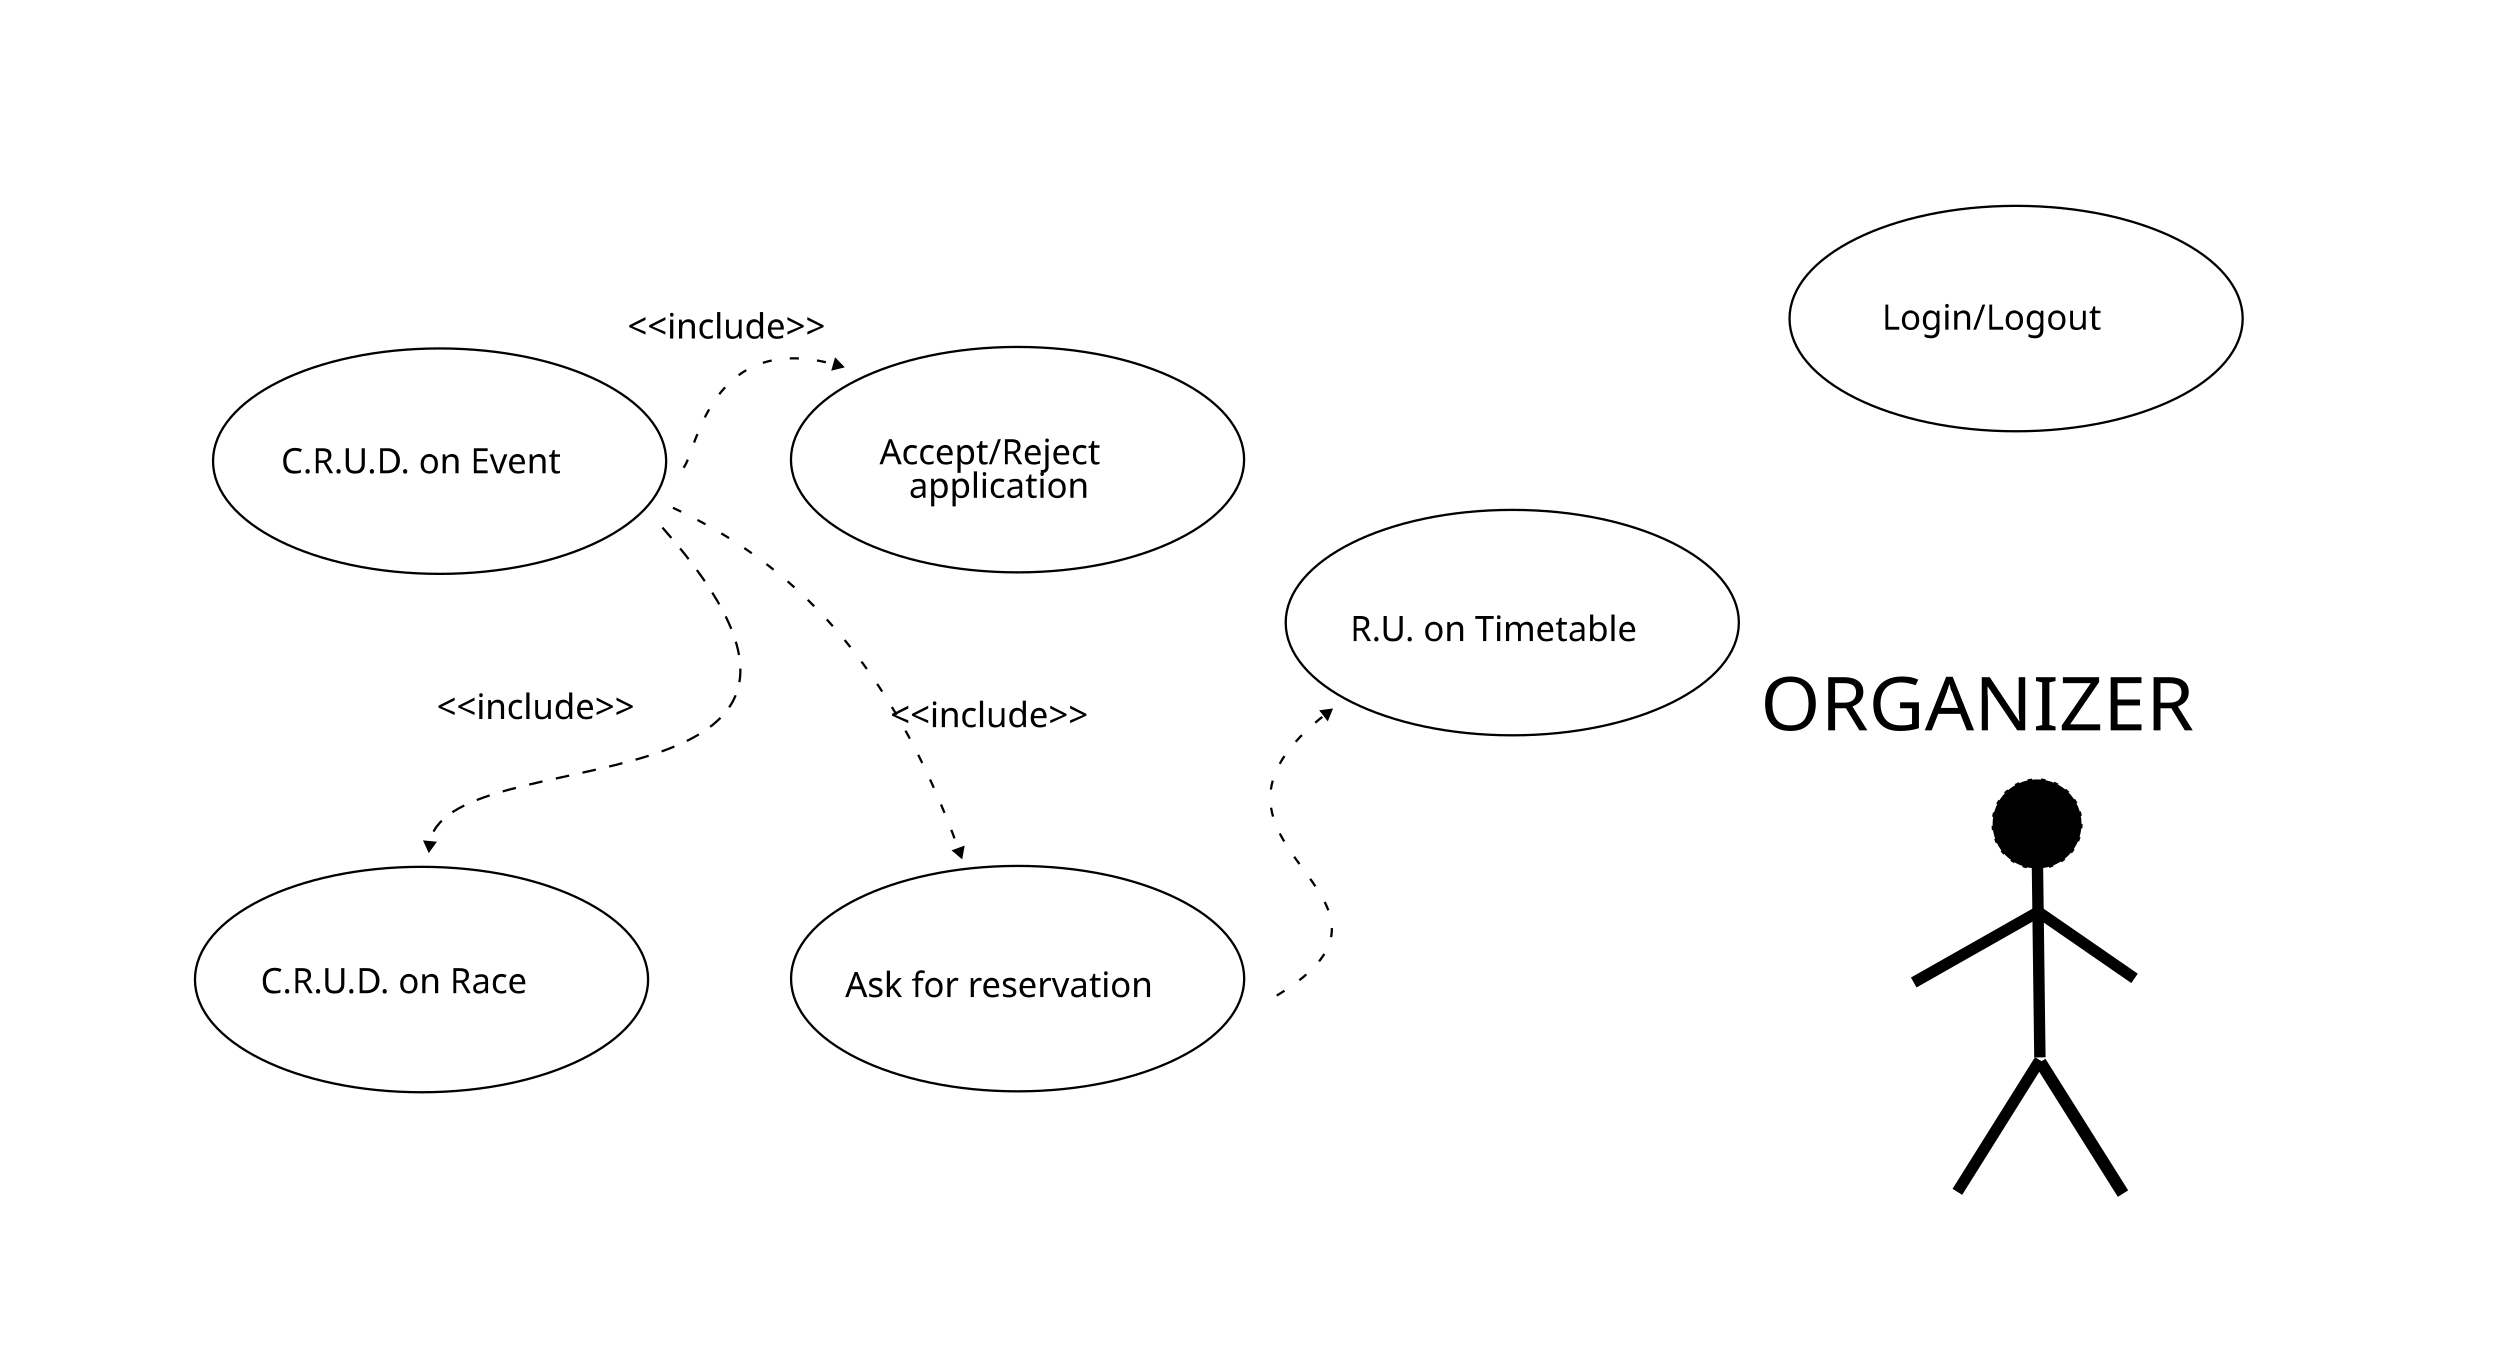
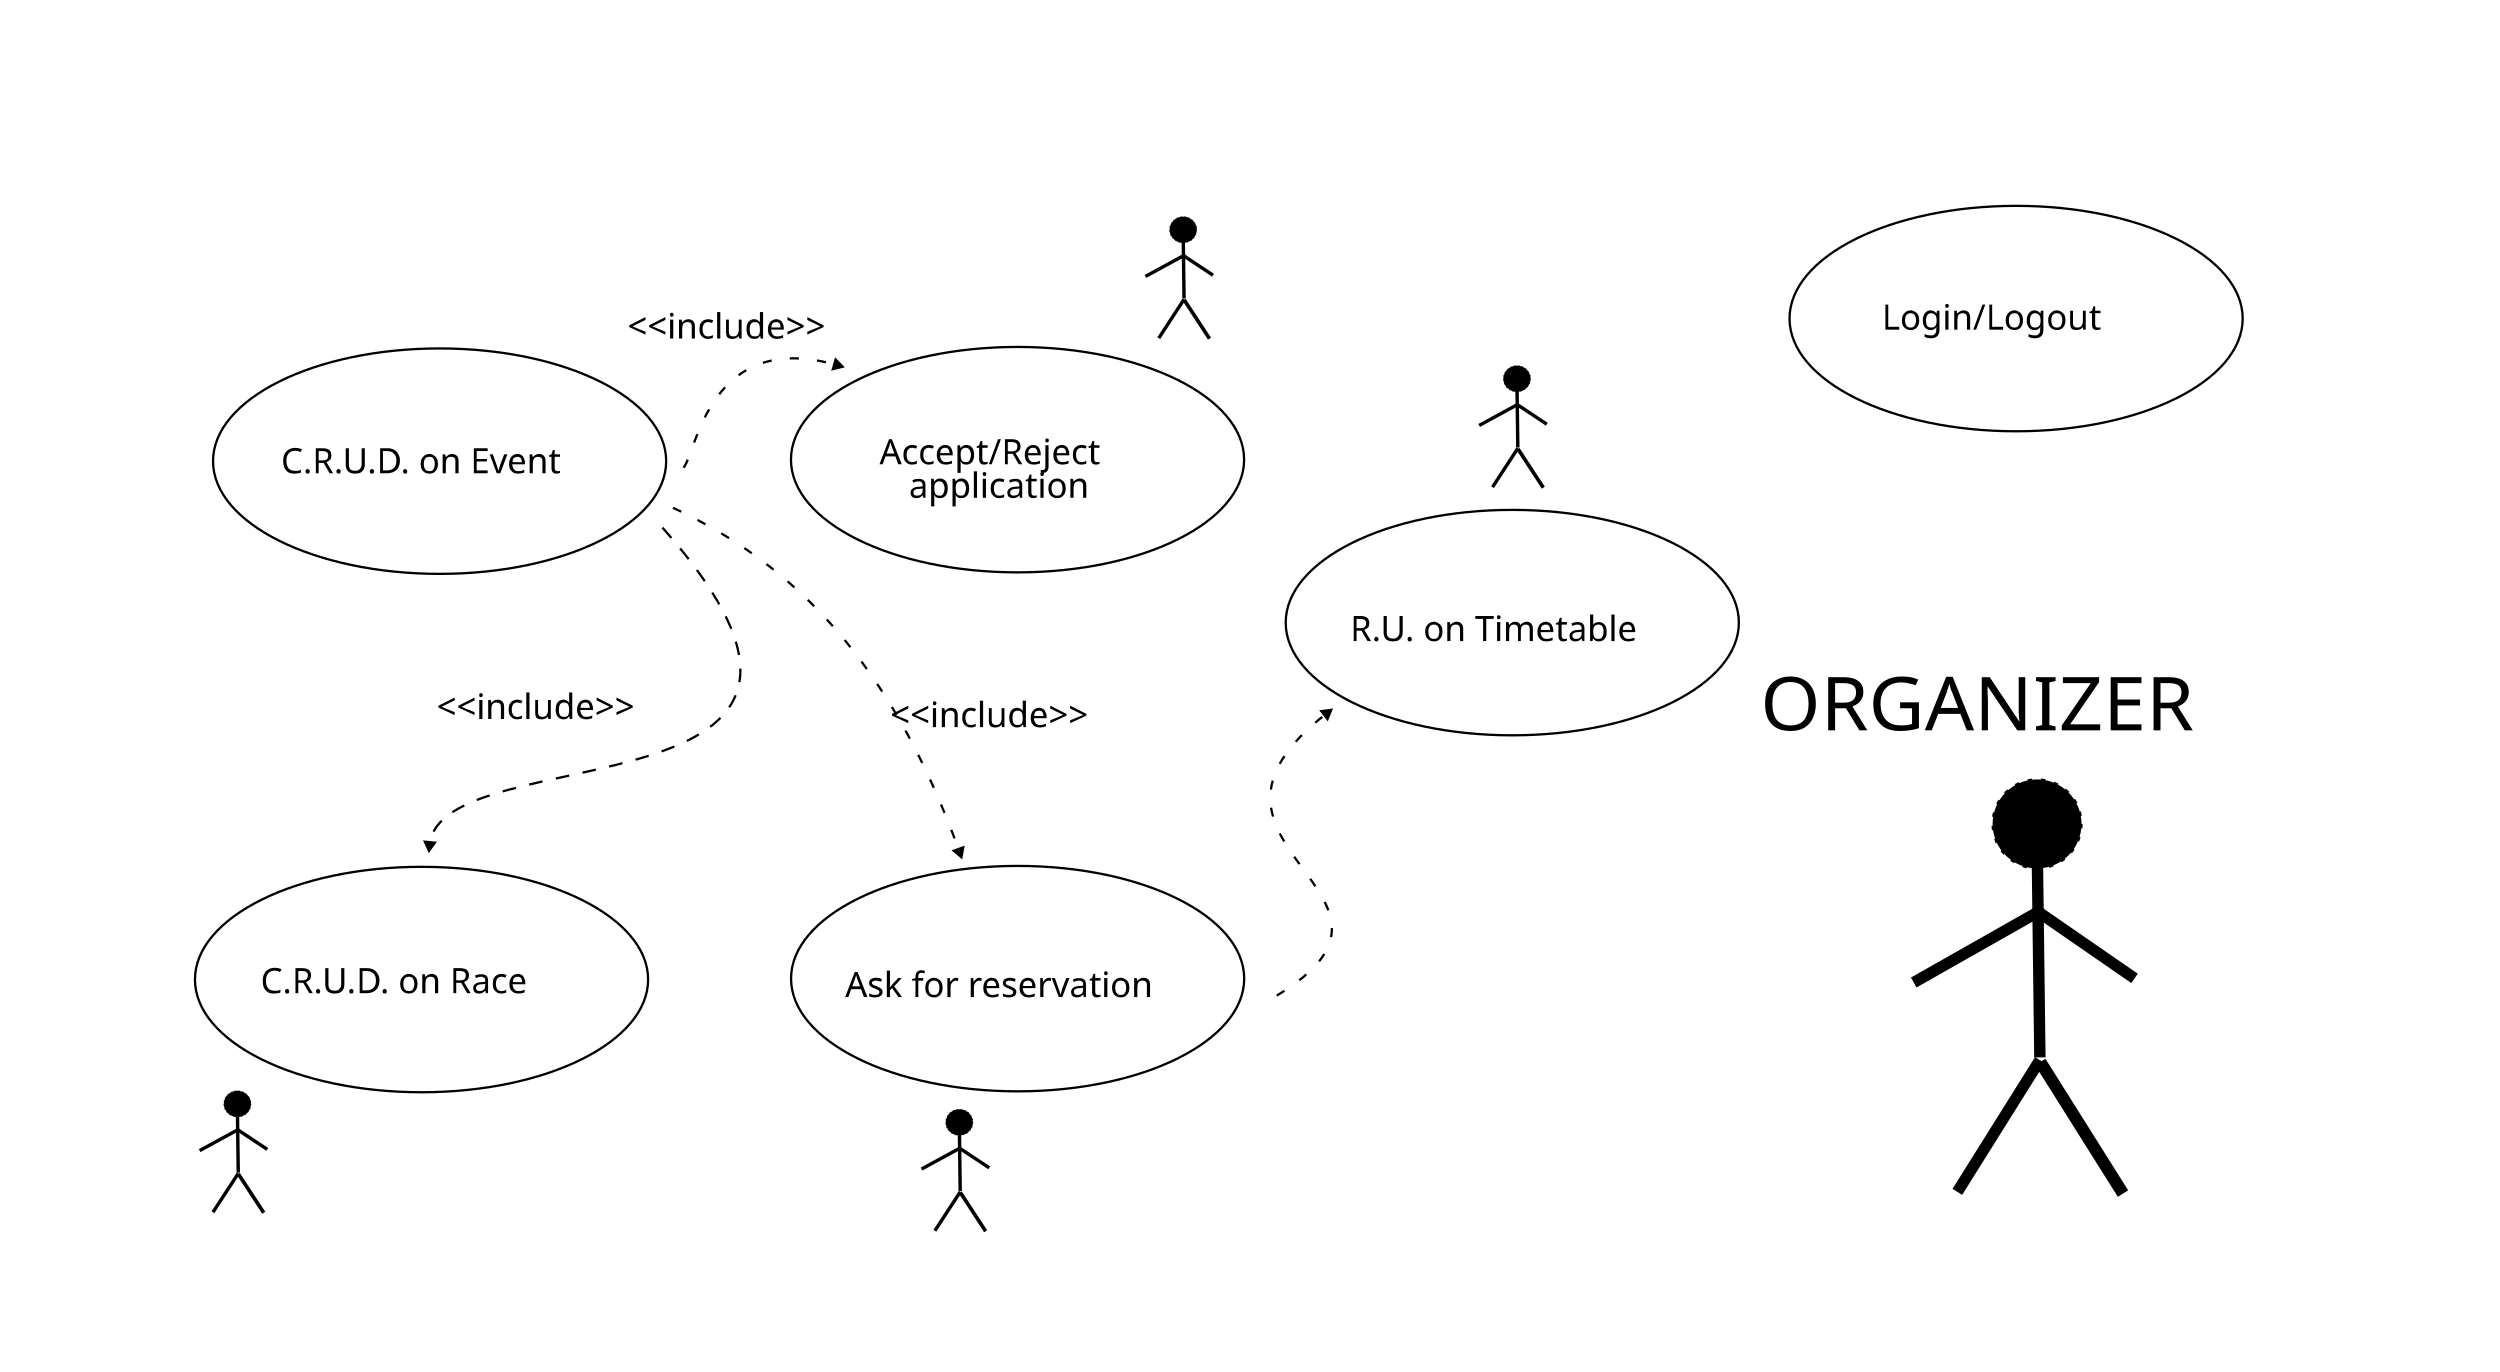
<svg xmlns="http://www.w3.org/2000/svg" width="109.789mm" height="60.24mm" viewBox="0 0 109.789 60.24" version="1.1" id="svg1">
  <defs id="defs1">
    <rect x="281.616" y="70.315" width="1.36" height="5.848" id="rect2" />
    <marker style="overflow:visible" id="Triangle" refX="0" refY="0" orient="auto-start-reverse" markerWidth="1" markerHeight="1" viewBox="0 0 1 1" preserveAspectRatio="xMidYMid">
      <path transform="scale(0.5)" style="fill:context-stroke;fill-rule:evenodd;stroke:context-stroke;stroke-width:1pt" d="M 5.77,0 -2.88,5 V -5 Z" id="path135" />
    </marker>
    <marker style="overflow:visible" id="Triangle-3" refX="0" refY="0" orient="auto-start-reverse" markerWidth="1" markerHeight="1" viewBox="0 0 1 1" preserveAspectRatio="xMidYMid">
      <path transform="scale(0.5)" style="fill:context-stroke;fill-rule:evenodd;stroke:context-stroke;stroke-width:1pt" d="M 5.77,0 -2.88,5 V -5 Z" id="path135-6" />
    </marker>
    <rect x="212.676" y="121.963" width="2.73" height="8.101" id="rect4" />
    <marker style="overflow:visible" id="Triangle-0" refX="0" refY="0" orient="auto-start-reverse" markerWidth="1" markerHeight="1" viewBox="0 0 1 1" preserveAspectRatio="xMidYMid">
      <path transform="scale(0.5)" style="fill:context-stroke;fill-rule:evenodd;stroke:context-stroke;stroke-width:1pt" d="M 5.77,0 -2.88,5 V -5 Z" id="path135-2" />
    </marker>
  </defs>
  <g id="layer1" transform="translate(-30.69524,-21.62401)">
    <text xml:space="preserve" style="font-style:normal;font-variant:normal;font-weight:normal;font-stretch:normal;font-size:1.534px;line-height:1.463px;font-family:Sans;-inkscape-font-specification:'Sans, Normal';font-variant-ligatures:normal;font-variant-caps:normal;font-variant-numeric:normal;font-variant-east-asian:normal;text-align:center;text-anchor:middle;fill:#000000;fill-opacity:1;stroke:#000000;stroke-width:0;stroke-miterlimit:3;stroke-dasharray:none;stroke-dashoffset:0;stroke-opacity:1" x="75.998" y="41.765" id="text1" transform="scale(0.9941409,1.005894)">
      <tspan style="font-style:normal;font-variant:normal;font-weight:normal;font-stretch:normal;font-size:1.534px;line-height:1.463px;font-family:Sans;-inkscape-font-specification:'Sans, Normal';font-variant-ligatures:normal;font-variant-caps:normal;font-variant-numeric:normal;font-variant-east-asian:normal;text-align:center;text-anchor:middle;fill:#000000;fill-opacity:1;stroke:#000000;stroke-width:0;stroke-miterlimit:3;stroke-dasharray:none;stroke-dashoffset:0;stroke-opacity:1" x="75.998" y="41.765" id="tspan2">Accept/Reject</tspan>
      <tspan style="font-style:normal;font-variant:normal;font-weight:normal;font-stretch:normal;font-size:1.534px;line-height:1.463px;font-family:Sans;-inkscape-font-specification:'Sans, Normal';font-variant-ligatures:normal;font-variant-caps:normal;font-variant-numeric:normal;font-variant-east-asian:normal;text-align:center;text-anchor:middle;fill:#000000;fill-opacity:1;stroke:#000000;stroke-width:0;stroke-miterlimit:3;stroke-dasharray:none;stroke-dashoffset:0;stroke-opacity:1" x="75.998" y="43.228" id="tspan5">application</tspan>
    </text>
    <ellipse style="fill:none;stroke:#000000;stroke-width:0.101;stroke-dasharray:none" id="path1" cx="75.381" cy="41.81" rx="9.95" ry="4.95" />
    <text xml:space="preserve" style="font-style:normal;font-variant:normal;font-weight:normal;font-stretch:normal;font-size:1.534px;line-height:1.463px;font-family:Sans;-inkscape-font-specification:'Sans, Normal';font-variant-ligatures:normal;font-variant-caps:normal;font-variant-numeric:normal;font-variant-east-asian:normal;text-align:center;text-anchor:middle;fill:#000000;fill-opacity:1;stroke:#000000;stroke-width:0;stroke-miterlimit:3;stroke-dasharray:none;stroke-dashoffset:0;stroke-opacity:1" x="76.002" y="65.026" id="text1-2" transform="scale(0.9941409,1.005894)">
      <tspan style="font-style:normal;font-variant:normal;font-weight:normal;font-stretch:normal;font-size:1.534px;line-height:1.463px;font-family:Sans;-inkscape-font-specification:'Sans, Normal';font-variant-ligatures:normal;font-variant-caps:normal;font-variant-numeric:normal;font-variant-east-asian:normal;text-align:center;text-anchor:middle;fill:#000000;fill-opacity:1;stroke:#000000;stroke-width:0;stroke-miterlimit:3;stroke-dasharray:none;stroke-dashoffset:0;stroke-opacity:1" x="76.002" y="65.026" id="tspan5-6">Ask for reservation</tspan>
    </text>
    <ellipse style="fill:none;stroke:#000000;stroke-width:0.101;stroke-dasharray:none" id="path1-1" cx="75.385" cy="64.601" rx="9.95" ry="4.95" />
    <text xml:space="preserve" style="font-style:normal;font-variant:normal;font-weight:normal;font-stretch:normal;font-size:1.534px;line-height:1.463px;font-family:Sans;-inkscape-font-specification:'Sans, Normal';font-variant-ligatures:normal;font-variant-caps:normal;font-variant-numeric:normal;font-variant-east-asian:normal;text-align:center;text-anchor:middle;fill:#000000;fill-opacity:1;stroke:#000000;stroke-width:0;stroke-miterlimit:3;stroke-dasharray:none;stroke-dashoffset:0;stroke-opacity:1" x="50.469" y="42.16" id="text1-7" transform="scale(0.9941409,1.005894)">
      <tspan style="font-style:normal;font-variant:normal;font-weight:normal;font-stretch:normal;font-size:1.534px;line-height:1.463px;font-family:Sans;-inkscape-font-specification:'Sans, Normal';font-variant-ligatures:normal;font-variant-caps:normal;font-variant-numeric:normal;font-variant-east-asian:normal;text-align:center;text-anchor:middle;fill:#000000;fill-opacity:1;stroke:#000000;stroke-width:0;stroke-miterlimit:3;stroke-dasharray:none;stroke-dashoffset:0;stroke-opacity:1" x="50.469" y="42.16" id="tspan5-2">C.R.U.D. on Event</tspan>
    </text>
    <ellipse style="fill:none;stroke:#000000;stroke-width:0.101;stroke-dasharray:none" id="path1-0" cx="50.001" cy="41.876" rx="9.95" ry="4.95" />
    <text xml:space="preserve" transform="matrix(0.2645833,0,0,0.2645833,-15.41616,-25.62161)" id="text4" style="font-style:normal;font-variant:normal;font-weight:normal;font-stretch:normal;font-size:8px;line-height:8.099px;font-family:Sans;-inkscape-font-specification:'Sans, Normal';font-variant-ligatures:normal;font-variant-caps:normal;font-variant-numeric:normal;font-variant-east-asian:normal;text-align:center;white-space:pre;shape-inside:url(#rect4);display:inline;fill:#000000;fill-opacity:1;stroke:#000000;stroke-width:0.378;stroke-miterlimit:3;stroke-dasharray:none;stroke-dashoffset:0;stroke-opacity:1" />
    <ellipse style="fill:#000000;fill-opacity:1;stroke:#000000;stroke-width:0.098;stroke-miterlimit:3;stroke-dasharray:0.195, 0.391;stroke-dashoffset:0;stroke-opacity:1" id="path13" cx="120.154" cy="57.807" rx="1.952" ry="1.955" />
    <path style="fill:#000000;fill-opacity:1;stroke:#000000;stroke-width:0.5;stroke-miterlimit:3;stroke-dasharray:none;stroke-dashoffset:0;stroke-opacity:1" d="M 120.147,57.777 120.278,68.061" id="path14" />
    <path style="fill:#000000;fill-opacity:1;stroke:#000000;stroke-width:0.5;stroke-miterlimit:3;stroke-dasharray:none;stroke-dashoffset:0;stroke-opacity:1" d="m 120.142,61.707 -5.404,3.063" id="path15" />
    <path style="fill:#000000;fill-opacity:1;stroke:#000000;stroke-width:0.5;stroke-miterlimit:3;stroke-dasharray:none;stroke-dashoffset:0;stroke-opacity:1" d="m 124.434,64.59 -4.375,-3.022" id="path16" />
    <path style="fill:#000000;fill-opacity:1;stroke:#000000;stroke-width:0.5;stroke-miterlimit:3;stroke-dasharray:none;stroke-dashoffset:0;stroke-opacity:1" d="m 120.275,68.183 -3.622,5.782" id="path17" />
    <path style="fill:#000000;fill-opacity:1;stroke:#000000;stroke-width:0.536;stroke-miterlimit:3;stroke-dasharray:none;stroke-dashoffset:0;stroke-opacity:1" d="m 123.928,74.041 -3.633,-5.778" id="path18" />
    <text xml:space="preserve" style="font-style:normal;font-variant:normal;font-weight:normal;font-stretch:normal;font-size:3.329px;line-height:3.175px;font-family:Sans;-inkscape-font-specification:'Sans, Normal';font-variant-ligatures:normal;font-variant-caps:normal;font-variant-numeric:normal;font-variant-east-asian:normal;text-align:center;text-anchor:middle;fill:#000000;fill-opacity:1;stroke:#000000;stroke-width:0.001;stroke-miterlimit:3;stroke-dasharray:none;stroke-dashoffset:0;stroke-opacity:1" x="117.622" y="54.655" id="text1-2-1-8" transform="scale(1.017891,0.9824237)">
      <tspan style="font-style:normal;font-variant:normal;font-weight:normal;font-stretch:normal;font-size:3.329px;line-height:3.175px;font-family:Sans;-inkscape-font-specification:'Sans, Normal';font-variant-ligatures:normal;font-variant-caps:normal;font-variant-numeric:normal;font-variant-east-asian:normal;text-align:center;text-anchor:middle;fill:#000000;fill-opacity:1;stroke:#000000;stroke-width:0.001;stroke-miterlimit:3;stroke-dasharray:none;stroke-dashoffset:0;stroke-opacity:1" x="117.622" y="54.655" id="tspan9">ORGANIZER</tspan>
    </text>
    <text xml:space="preserve" style="font-style:normal;font-variant:normal;font-weight:normal;font-stretch:normal;font-size:1.534px;line-height:1.463px;font-family:Sans;-inkscape-font-specification:'Sans, Normal';font-variant-ligatures:normal;font-variant-caps:normal;font-variant-numeric:normal;font-variant-east-asian:normal;text-align:center;text-anchor:middle;fill:#000000;fill-opacity:1;stroke:#000000;stroke-width:0;stroke-miterlimit:3;stroke-dasharray:none;stroke-dashoffset:0;stroke-opacity:1" x="119.849" y="35.891" id="text1-2-8-3-5" transform="scale(0.9941409,1.005894)">
      <tspan style="font-style:normal;font-variant:normal;font-weight:normal;font-stretch:normal;font-size:1.534px;line-height:1.463px;font-family:Sans;-inkscape-font-specification:'Sans, Normal';font-variant-ligatures:normal;font-variant-caps:normal;font-variant-numeric:normal;font-variant-east-asian:normal;text-align:center;text-anchor:middle;fill:#000000;fill-opacity:1;stroke:#000000;stroke-width:0;stroke-miterlimit:3;stroke-dasharray:none;stroke-dashoffset:0;stroke-opacity:1" x="119.849" y="35.891" id="tspan1">Login/Logout</tspan>
    </text>
    <ellipse style="fill:none;stroke:#000000;stroke-width:0.101;stroke-dasharray:none" id="path1-10-1-3-0" cx="119.234" cy="35.614" rx="9.95" ry="4.95" />
    <text xml:space="preserve" style="font-style:normal;font-variant:normal;font-weight:normal;font-stretch:normal;font-size:1.534px;line-height:1.463px;font-family:Sans;-inkscape-font-specification:'Sans, Normal';font-variant-ligatures:normal;font-variant-caps:normal;font-variant-numeric:normal;font-variant-east-asian:normal;text-align:center;text-anchor:middle;fill:#000000;fill-opacity:1;stroke:#000000;stroke-width:0;stroke-miterlimit:3;stroke-dasharray:none;stroke-dashoffset:0;stroke-opacity:1" x="55.533" y="52.887" id="text1-2-8-3-53-1-6-9" transform="scale(0.9941409,1.005894)">
      <tspan style="font-style:normal;font-variant:normal;font-weight:normal;font-stretch:normal;font-size:1.534px;line-height:1.463px;font-family:Sans;-inkscape-font-specification:'Sans, Normal';font-variant-ligatures:normal;font-variant-caps:normal;font-variant-numeric:normal;font-variant-east-asian:normal;text-align:center;text-anchor:middle;fill:#000000;fill-opacity:1;stroke:#000000;stroke-width:0;stroke-miterlimit:3;stroke-dasharray:none;stroke-dashoffset:0;stroke-opacity:1" x="55.533" y="52.887" id="tspan11-0-5-2-2-3">&lt;&lt;include&gt;&gt;</tspan>
    </text>
    <text xml:space="preserve" style="font-style:normal;font-variant:normal;font-weight:normal;font-stretch:normal;font-size:1.534px;line-height:1.463px;font-family:Sans;-inkscape-font-specification:'Sans, Normal';font-variant-ligatures:normal;font-variant-caps:normal;font-variant-numeric:normal;font-variant-east-asian:normal;text-align:center;text-anchor:middle;fill:#000000;fill-opacity:1;stroke:#000000;stroke-width:0;stroke-miterlimit:3;stroke-dasharray:none;stroke-dashoffset:0;stroke-opacity:1" x="75.573" y="53.241" id="text1-2-8-3-53-1-6-9-3" transform="scale(0.9941409,1.005894)">
      <tspan style="font-style:normal;font-variant:normal;font-weight:normal;font-stretch:normal;font-size:1.534px;line-height:1.463px;font-family:Sans;-inkscape-font-specification:'Sans, Normal';font-variant-ligatures:normal;font-variant-caps:normal;font-variant-numeric:normal;font-variant-east-asian:normal;text-align:center;text-anchor:middle;fill:#000000;fill-opacity:1;stroke:#000000;stroke-width:0;stroke-miterlimit:3;stroke-dasharray:none;stroke-dashoffset:0;stroke-opacity:1" x="75.573" y="53.241" id="tspan11-0-5-2-2-3-6">&lt;&lt;include&gt;&gt;</tspan>
    </text>
    <text xml:space="preserve" style="font-style:normal;font-variant:normal;font-weight:normal;font-stretch:normal;font-size:1.534px;line-height:1.463px;font-family:Sans;-inkscape-font-specification:'Sans, Normal';font-variant-ligatures:normal;font-variant-caps:normal;font-variant-numeric:normal;font-variant-east-asian:normal;text-align:center;text-anchor:middle;fill:#000000;fill-opacity:1;stroke:#000000;stroke-width:0;stroke-miterlimit:3;stroke-dasharray:none;stroke-dashoffset:0;stroke-opacity:1" x="63.962" y="36.278" id="text1-2-8-3-53-1-6-9-6" transform="scale(0.9941409,1.005894)">
      <tspan style="font-style:normal;font-variant:normal;font-weight:normal;font-stretch:normal;font-size:1.534px;line-height:1.463px;font-family:Sans;-inkscape-font-specification:'Sans, Normal';font-variant-ligatures:normal;font-variant-caps:normal;font-variant-numeric:normal;font-variant-east-asian:normal;text-align:center;text-anchor:middle;fill:#000000;fill-opacity:1;stroke:#000000;stroke-width:0;stroke-miterlimit:3;stroke-dasharray:none;stroke-dashoffset:0;stroke-opacity:1" x="63.962" y="36.278" id="tspan11-0-5-2-2-3-1">&lt;&lt;include&gt;&gt;</tspan>
    </text>
    <path style="fill:none;stroke:#000000;stroke-width:0.1;stroke-miterlimit:3;stroke-dasharray:0.6, 0.6;marker-end:url(#Triangle-3)" d="m 59.787,44.794 c 11.535,13.047 -9.745,9.03 -10.228,13.942" id="path7-1" />
    <g id="g2" transform="translate(-30.85084,37.98794)">
      <text xml:space="preserve" style="font-style:normal;font-variant:normal;font-weight:normal;font-stretch:normal;font-size:1.534px;line-height:1.463px;font-family:Sans;-inkscape-font-specification:'Sans, Normal';font-variant-ligatures:normal;font-variant-caps:normal;font-variant-numeric:normal;font-variant-east-asian:normal;text-align:center;text-anchor:middle;fill:#000000;fill-opacity:1;stroke:#000000;stroke-width:0;stroke-miterlimit:3;stroke-dasharray:none;stroke-dashoffset:0;stroke-opacity:1" x="80.703" y="27.092" id="text1-5" transform="scale(0.9941409,1.005894)">
        <tspan style="font-style:normal;font-variant:normal;font-weight:normal;font-stretch:normal;font-size:1.534px;line-height:1.463px;font-family:Sans;-inkscape-font-specification:'Sans, Normal';font-variant-ligatures:normal;font-variant-caps:normal;font-variant-numeric:normal;font-variant-east-asian:normal;text-align:center;text-anchor:middle;fill:#000000;fill-opacity:1;stroke:#000000;stroke-width:0;stroke-miterlimit:3;stroke-dasharray:none;stroke-dashoffset:0;stroke-opacity:1" x="80.703" y="27.092" id="tspan5-22">C.R.U.D. on Race</tspan>
      </text>
      <ellipse style="fill:none;stroke:#000000;stroke-width:0.101;stroke-dasharray:none" id="path1-8" cx="80.058" cy="26.653" rx="9.95" ry="4.95" />
    </g>
    <path style="fill:none;stroke:#000000;stroke-width:0.1;stroke-miterlimit:3;stroke-dasharray:0.4, 0.8;marker-end:url(#Triangle)" d="m 60.25,43.924 c 5.27,2.452 9.564,6.727 12.581,15.106" id="path2" />
    <path style="fill:none;stroke:#000000;stroke-width:0.1;stroke-miterlimit:3;stroke-dasharray:0.4, 0.8;marker-end:url(#Triangle)" d="m 60.713,42.162 c 0.559,-0.608 1.103,-6.127 6.741,-4.504" id="path3" />
    <path style="fill:none;stroke:#000000;stroke-width:0.1;stroke-miterlimit:3;stroke-dasharray:0.4, 0.8;marker-end:url(#Triangle-0)" d="m 86.765,65.346 c 7.434,-4.489 -5.338,-6.554 2.192,-12.393" id="path3-7" />
    <text xml:space="preserve" style="font-style:normal;font-variant:normal;font-weight:normal;font-stretch:normal;font-size:1.534px;line-height:1.463px;font-family:Sans;-inkscape-font-specification:'Sans, Normal';font-variant-ligatures:normal;font-variant-caps:normal;font-variant-numeric:normal;font-variant-east-asian:normal;text-align:center;text-anchor:middle;fill:#000000;fill-opacity:1;stroke:#000000;stroke-width:0;stroke-miterlimit:3;stroke-dasharray:none;stroke-dashoffset:0;stroke-opacity:1" x="97.854" y="49.483" id="text1-2-1" transform="scale(0.9941409,1.005894)">
      <tspan style="font-style:normal;font-variant:normal;font-weight:normal;font-stretch:normal;font-size:1.534px;line-height:1.463px;font-family:Sans;-inkscape-font-specification:'Sans, Normal';font-variant-ligatures:normal;font-variant-caps:normal;font-variant-numeric:normal;font-variant-east-asian:normal;text-align:center;text-anchor:middle;fill:#000000;fill-opacity:1;stroke:#000000;stroke-width:0;stroke-miterlimit:3;stroke-dasharray:none;stroke-dashoffset:0;stroke-opacity:1" x="97.854" y="49.483" id="tspan5-6-8">R.U. on Timetable</tspan>
    </text>
    <ellipse style="fill:none;stroke:#000000;stroke-width:0.101;stroke-dasharray:none" id="path1-1-7" cx="97.108" cy="48.966" rx="9.95" ry="4.95" />
    <text xml:space="preserve" transform="matrix(0.2645833,0,0,0.2645833,30.69524,21.62401)" id="text2" style="font-size:1.333px;line-height:8.099px;font-family:'Source Code Pro';-inkscape-font-specification:'Source Code Pro, Normal';text-align:center;white-space:pre;shape-inside:url(#rect2);display:inline;fill:none;stroke:#000000;stroke-width:0.151;stroke-miterlimit:3" />
+     <ellipse style="fill:#000000;fill-opacity:1;stroke:#000000;stroke-width:0.029;stroke-miterlimit:3;stroke-dasharray:0.059, 0.117;stroke-dashoffset:0;stroke-opacity:1" id="path13-3" cx="72.825" cy="70.912" rx="0.598" ry="0.576" />
+     <path style="fill:#000000;fill-opacity:1;stroke:#000000;stroke-width:0.15;stroke-miterlimit:3;stroke-dasharray:none;stroke-dashoffset:0;stroke-opacity:1" d="m 72.823,70.903 0.04,3.03" id="path14-5" />
+     <path style="fill:#000000;fill-opacity:1;stroke:#000000;stroke-width:0.15;stroke-miterlimit:3;stroke-dasharray:none;stroke-dashoffset:0;stroke-opacity:1" d="m 72.821,72.061 -1.656,0.903" id="path15-6" />
+     <path style="fill:#000000;fill-opacity:1;stroke:#000000;stroke-width:0.15;stroke-miterlimit:3;stroke-dasharray:none;stroke-dashoffset:0;stroke-opacity:1" d="m 74.136,72.91 -1.341,-0.89" id="path16-2" />
+     <path style="fill:#000000;fill-opacity:1;stroke:#000000;stroke-width:0.15;stroke-miterlimit:3;stroke-dasharray:none;stroke-dashoffset:0;stroke-opacity:1" d="m 72.862,73.969 -1.11,1.703" id="path17-9" />
+     <path style="fill:#000000;fill-opacity:1;stroke:#000000;stroke-width:0.161;stroke-miterlimit:3;stroke-dasharray:none;stroke-dashoffset:0;stroke-opacity:1" d="M 73.981,75.695 72.868,73.992" id="path18-1" />
+     <ellipse style="fill:#000000;fill-opacity:1;stroke:#000000;stroke-width:0.029;stroke-miterlimit:3;stroke-dasharray:0.059, 0.117;stroke-dashoffset:0;stroke-opacity:1" id="path13-3-2" cx="82.655" cy="31.713" rx="0.598" ry="0.576" />
+     <path style="fill:#000000;fill-opacity:1;stroke:#000000;stroke-width:0.15;stroke-miterlimit:3;stroke-dasharray:none;stroke-dashoffset:0;stroke-opacity:1" d="m 82.653,31.704 0.04,3.03" id="path14-5-3" />
+     <path style="fill:#000000;fill-opacity:1;stroke:#000000;stroke-width:0.15;stroke-miterlimit:3;stroke-dasharray:none;stroke-dashoffset:0;stroke-opacity:1" d="m 82.652,32.862 -1.656,0.903" id="path15-6-7" />
+     <path style="fill:#000000;fill-opacity:1;stroke:#000000;stroke-width:0.15;stroke-miterlimit:3;stroke-dasharray:none;stroke-dashoffset:0;stroke-opacity:1" d="m 83.967,33.712 -1.341,-0.89" id="path16-2-5" />
+     <path style="fill:#000000;fill-opacity:1;stroke:#000000;stroke-width:0.15;stroke-miterlimit:3;stroke-dasharray:none;stroke-dashoffset:0;stroke-opacity:1" d="m 82.693,34.77 -1.11,1.703" id="path17-9-9" />
+     <path style="fill:#000000;fill-opacity:1;stroke:#000000;stroke-width:0.161;stroke-miterlimit:3;stroke-dasharray:none;stroke-dashoffset:0;stroke-opacity:1" d="M 83.812,36.496 82.698,34.794" id="path18-1-2" />
+     <ellipse style="fill:#000000;fill-opacity:1;stroke:#000000;stroke-width:0.029;stroke-miterlimit:3;stroke-dasharray:0.059, 0.117;stroke-dashoffset:0;stroke-opacity:1" id="path13-3-7" cx="41.121" cy="70.101" rx="0.598" ry="0.576" />
+     <path style="fill:#000000;fill-opacity:1;stroke:#000000;stroke-width:0.15;stroke-miterlimit:3;stroke-dasharray:none;stroke-dashoffset:0;stroke-opacity:1" d="m 41.118,70.092 0.04,3.03" id="path14-5-36" />
+     <path style="fill:#000000;fill-opacity:1;stroke:#000000;stroke-width:0.15;stroke-miterlimit:3;stroke-dasharray:none;stroke-dashoffset:0;stroke-opacity:1" d="m 41.117,71.25 -1.656,0.903" id="path15-6-1" />
+     <path style="fill:#000000;fill-opacity:1;stroke:#000000;stroke-width:0.15;stroke-miterlimit:3;stroke-dasharray:none;stroke-dashoffset:0;stroke-opacity:1" d="m 42.432,72.099 -1.341,-0.89" id="path16-2-2" />
+     <path style="fill:#000000;fill-opacity:1;stroke:#000000;stroke-width:0.15;stroke-miterlimit:3;stroke-dasharray:none;stroke-dashoffset:0;stroke-opacity:1" d="m 41.158,73.157 -1.11,1.703" id="path17-9-93" />
+     <path style="fill:#000000;fill-opacity:1;stroke:#000000;stroke-width:0.161;stroke-miterlimit:3;stroke-dasharray:none;stroke-dashoffset:0;stroke-opacity:1" d="m 42.277,74.883 -1.113,-1.702" id="path18-1-1" />
+     <ellipse style="fill:#000000;fill-opacity:1;stroke:#000000;stroke-width:0.029;stroke-miterlimit:3;stroke-dasharray:0.059, 0.117;stroke-dashoffset:0;stroke-opacity:1" id="path13-3-8" cx="97.313" cy="38.256" rx="0.598" ry="0.576" />
+     <path style="fill:#000000;fill-opacity:1;stroke:#000000;stroke-width:0.15;stroke-miterlimit:3;stroke-dasharray:none;stroke-dashoffset:0;stroke-opacity:1" d="m 97.311,38.247 0.04,3.03" id="path14-5-4" />
+     <path style="fill:#000000;fill-opacity:1;stroke:#000000;stroke-width:0.15;stroke-miterlimit:3;stroke-dasharray:none;stroke-dashoffset:0;stroke-opacity:1" d="m 97.309,39.405 -1.656,0.903" id="path15-6-5" />
+     <path style="fill:#000000;fill-opacity:1;stroke:#000000;stroke-width:0.15;stroke-miterlimit:3;stroke-dasharray:none;stroke-dashoffset:0;stroke-opacity:1" d="M 98.624,40.255 97.284,39.364" id="path16-2-0" />
+     <path style="fill:#000000;fill-opacity:1;stroke:#000000;stroke-width:0.15;stroke-miterlimit:3;stroke-dasharray:none;stroke-dashoffset:0;stroke-opacity:1" d="m 97.35,41.313 -1.11,1.703" id="path17-9-3" />
+     <path style="fill:#000000;fill-opacity:1;stroke:#000000;stroke-width:0.161;stroke-miterlimit:3;stroke-dasharray:none;stroke-dashoffset:0;stroke-opacity:1" d="m 98.469,43.039 -1.113,-1.702" id="path18-1-6" />
  </g>
</svg>
